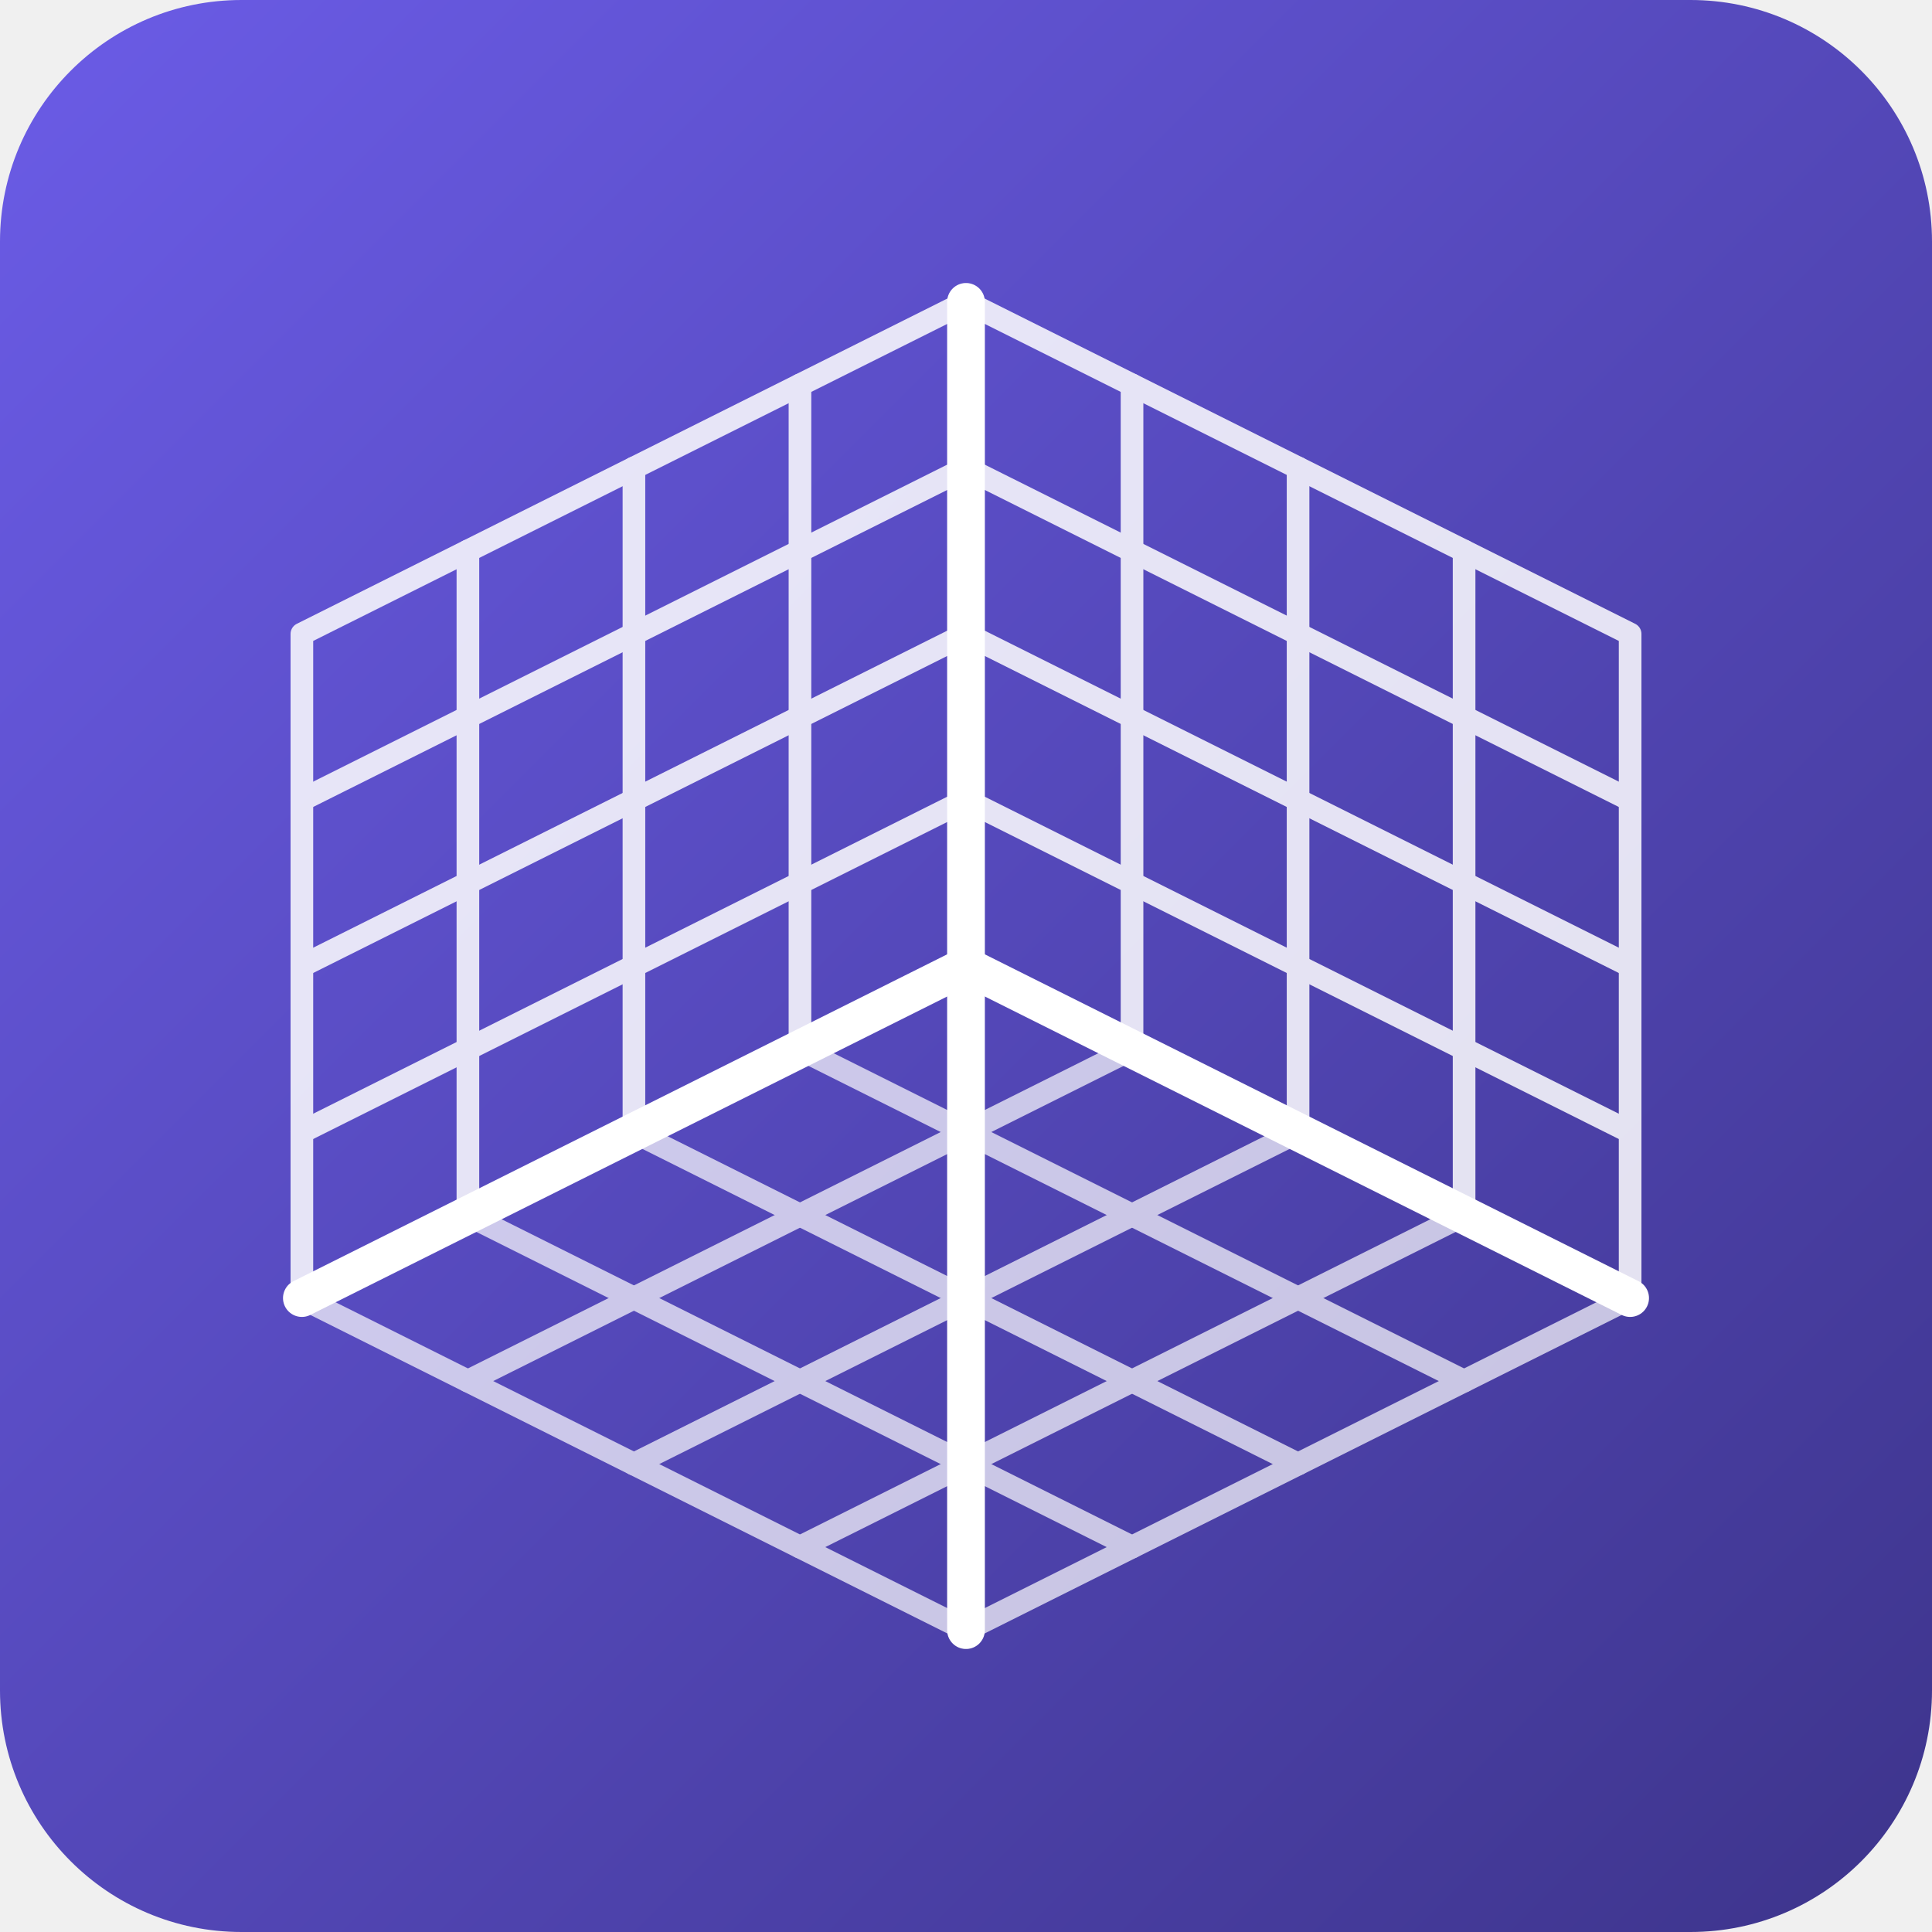
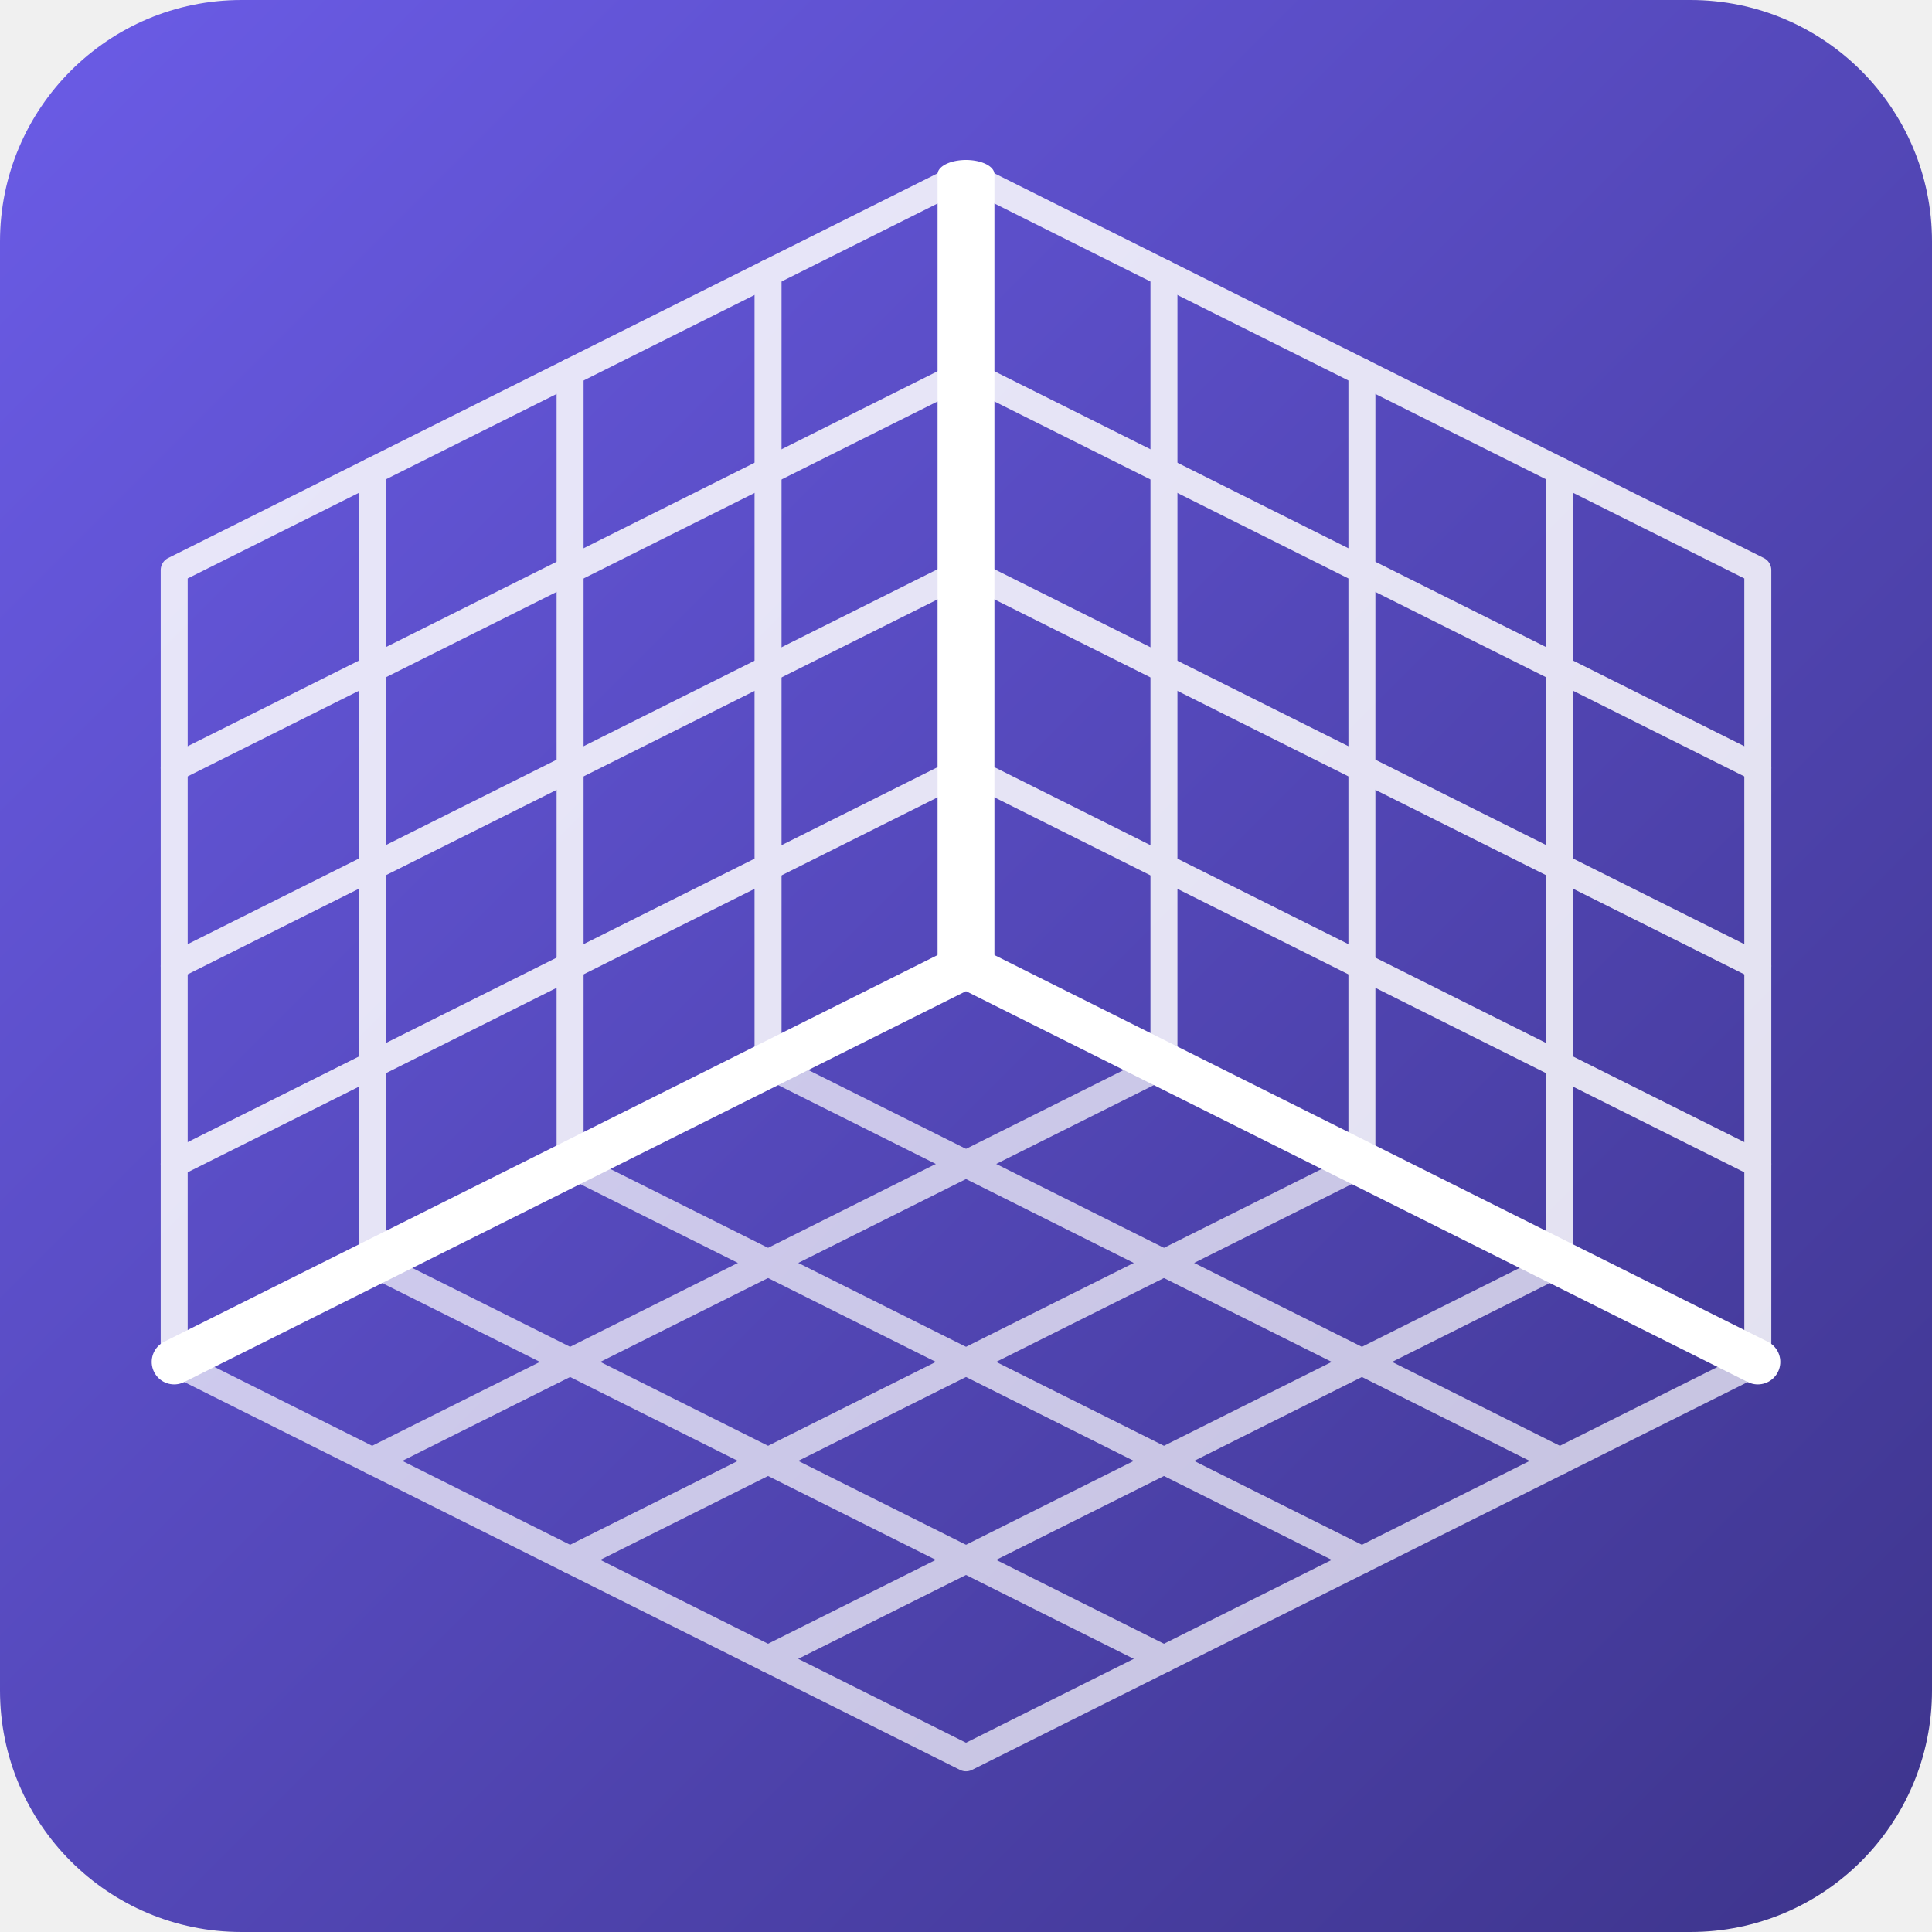
- <svg xmlns="http://www.w3.org/2000/svg" viewBox="0 0 128 128">
+ <svg xmlns="http://www.w3.org/2000/svg" width="100%" height="100%" viewBox="0 0 128 128" version="1.1" xml:space="preserve" style="fill-rule:evenodd;clip-rule:evenodd;stroke-linecap:round;stroke-linejoin:round;">
+   <path d="M128,16L128,112C128,120.831 120.831,128 112,128L16,128C7.169,128 0,120.831 0,112L0,16C0,7.169 7.169,0 16,0L112,0C120.831,0 128,7.169 128,16Z" style="fill:url(#_Linear1);" />
+   <g transform="matrix(1.192266,0,0,1.192266,-12.30504,-12.30504)">
+     <g opacity="0.7">
+       <path d="M64,108L20,86L64,64L108,86L64,108Z" style="fill:none;fill-rule:nonzero;stroke:white;stroke-width:1.5px;" />
+       <path d="M31,80.5L75,102.5" style="fill:none;fill-rule:nonzero;stroke:white;stroke-width:1.5px;" />
+       <path d="M42,75L86,97" style="fill:none;fill-rule:nonzero;stroke:white;stroke-width:1.5px;" />
+       <path d="M53,69.5L97,91.5" style="fill:none;fill-rule:nonzero;stroke:white;stroke-width:1.5px;" />
+       <path d="M97,80.5L53,102.5" style="fill:none;fill-rule:nonzero;stroke:white;stroke-width:1.5px;" />
+       <path d="M86,75L42,97" style="fill:none;fill-rule:nonzero;stroke:white;stroke-width:1.5px;" />
+       <path d="M75,69.5L31,91.5" style="fill:none;fill-rule:nonzero;stroke:white;stroke-width:1.5px;" />
+     </g>
+     <g opacity="0.85">
+       <path d="M20,86L20,42L64,20L64,64L20,86Z" style="fill:none;fill-rule:nonzero;stroke:white;stroke-width:1.5px;" />
+       <path d="M20,53L64,31" style="fill:none;fill-rule:nonzero;stroke:white;stroke-width:1.5px;" />
+       <path d="M20,64L64,42" style="fill:none;fill-rule:nonzero;stroke:white;stroke-width:1.5px;" />
+       <path d="M20,75L64,53" style="fill:none;fill-rule:nonzero;stroke:white;stroke-width:1.5px;" />
+       <path d="M31,80.5L31,36.5" style="fill:none;fill-rule:nonzero;stroke:white;stroke-width:1.5px;" />
+       <path d="M42,75L42,31" style="fill:none;fill-rule:nonzero;stroke:white;stroke-width:1.5px;" />
+       <path d="M53,69.5L53,25.5" style="fill:none;fill-rule:nonzero;stroke:white;stroke-width:1.5px;" />
+     </g>
+     <g opacity="0.85">
+       <path d="M108,86L108,42L64,20L64,64L108,86Z" style="fill:none;fill-rule:nonzero;stroke:white;stroke-width:1.5px;" />
+       <path d="M108,53L64,31" style="fill:none;fill-rule:nonzero;stroke:white;stroke-width:1.5px;" />
+       <path d="M108,64L64,42" style="fill:none;fill-rule:nonzero;stroke:white;stroke-width:1.5px;" />
+       <path d="M108,75L64,53" style="fill:none;fill-rule:nonzero;stroke:white;stroke-width:1.5px;" />
+       <path d="M97,80.5L97,36.5" style="fill:none;fill-rule:nonzero;stroke:white;stroke-width:1.5px;" />
+       <path d="M86,75L86,31" style="fill:none;fill-rule:nonzero;stroke:white;stroke-width:1.5px;" />
+       <path d="M75,69.5L75,25.5" style="fill:none;fill-rule:nonzero;stroke:white;stroke-width:1.5px;" />
+     </g>
+   </g>
+   <g transform="matrix(1.192266,0,0,1.192266,-12.30504,-12.30504)">
+     <g transform="matrix(1,0,0,0.5,0,10)">
+       <path d="M64,20L64,108" style="fill:none;fill-rule:nonzero;stroke:white;stroke-width:3.16px;" />
+     </g>
+     <path d="M20,86L64,64" style="fill:none;fill-rule:nonzero;stroke:white;stroke-width:2.5px;" />
+     <path d="M108,86L64,64" style="fill:none;fill-rule:nonzero;stroke:white;stroke-width:2.5px;" />
+   </g>
  <defs>
-     <linearGradient id="bg" x1="0%" y1="0%" x2="100%" y2="100%">
-       <stop offset="0%" style="stop-color:#6b5ce7" />
-       <stop offset="100%" style="stop-color:#3d348b" />
+     <linearGradient id="_Linear1" x1="0" y1="0" x2="1" y2="0" gradientUnits="userSpaceOnUse" gradientTransform="matrix(128,128,-128,128,0,0)">
+       <stop offset="0" style="stop-color:rgb(107,92,231);stop-opacity:1" />
+       <stop offset="1" style="stop-color:rgb(61,52,139);stop-opacity:1" />
    </linearGradient>
  </defs>
-   <rect width="128" height="128" rx="16" fill="url(#bg)" />
-   <g fill="none" stroke="#fff" stroke-width="1.5" stroke-linecap="round" stroke-linejoin="round">
-     <g opacity="0.7">
-       <path d="M64 108 L20 86 L64 64 L108 86 Z" />
-       <line x1="31" y1="80.5" x2="75" y2="102.5" />
-       <line x1="42" y1="75" x2="86" y2="97" />
-       <line x1="53" y1="69.5" x2="97" y2="91.5" />
-       <line x1="97" y1="80.5" x2="53" y2="102.5" />
-       <line x1="86" y1="75" x2="42" y2="97" />
-       <line x1="75" y1="69.5" x2="31" y2="91.5" />
-     </g>
-     <g opacity="0.85">
-       <path d="M20 86 L20 42 L64 20 L64 64 Z" />
-       <line x1="20" y1="53" x2="64" y2="31" />
-       <line x1="20" y1="64" x2="64" y2="42" />
-       <line x1="20" y1="75" x2="64" y2="53" />
-       <line x1="31" y1="80.5" x2="31" y2="36.5" />
-       <line x1="42" y1="75" x2="42" y2="31" />
-       <line x1="53" y1="69.5" x2="53" y2="25.5" />
-     </g>
-     <g opacity="0.85">
-       <path d="M108 86 L108 42 L64 20 L64 64 Z" />
-       <line x1="108" y1="53" x2="64" y2="31" />
-       <line x1="108" y1="64" x2="64" y2="42" />
-       <line x1="108" y1="75" x2="64" y2="53" />
-       <line x1="97" y1="80.5" x2="97" y2="36.5" />
-       <line x1="86" y1="75" x2="86" y2="31" />
-       <line x1="75" y1="69.5" x2="75" y2="25.5" />
-     </g>
-   </g>
-   <g fill="none" stroke="#fff" stroke-width="2.5" stroke-linecap="round" stroke-linejoin="round">
-     <line x1="64" y1="20" x2="64" y2="108" />
-     <line x1="20" y1="86" x2="64" y2="64" />
-     <line x1="108" y1="86" x2="64" y2="64" />
-   </g>
</svg>
